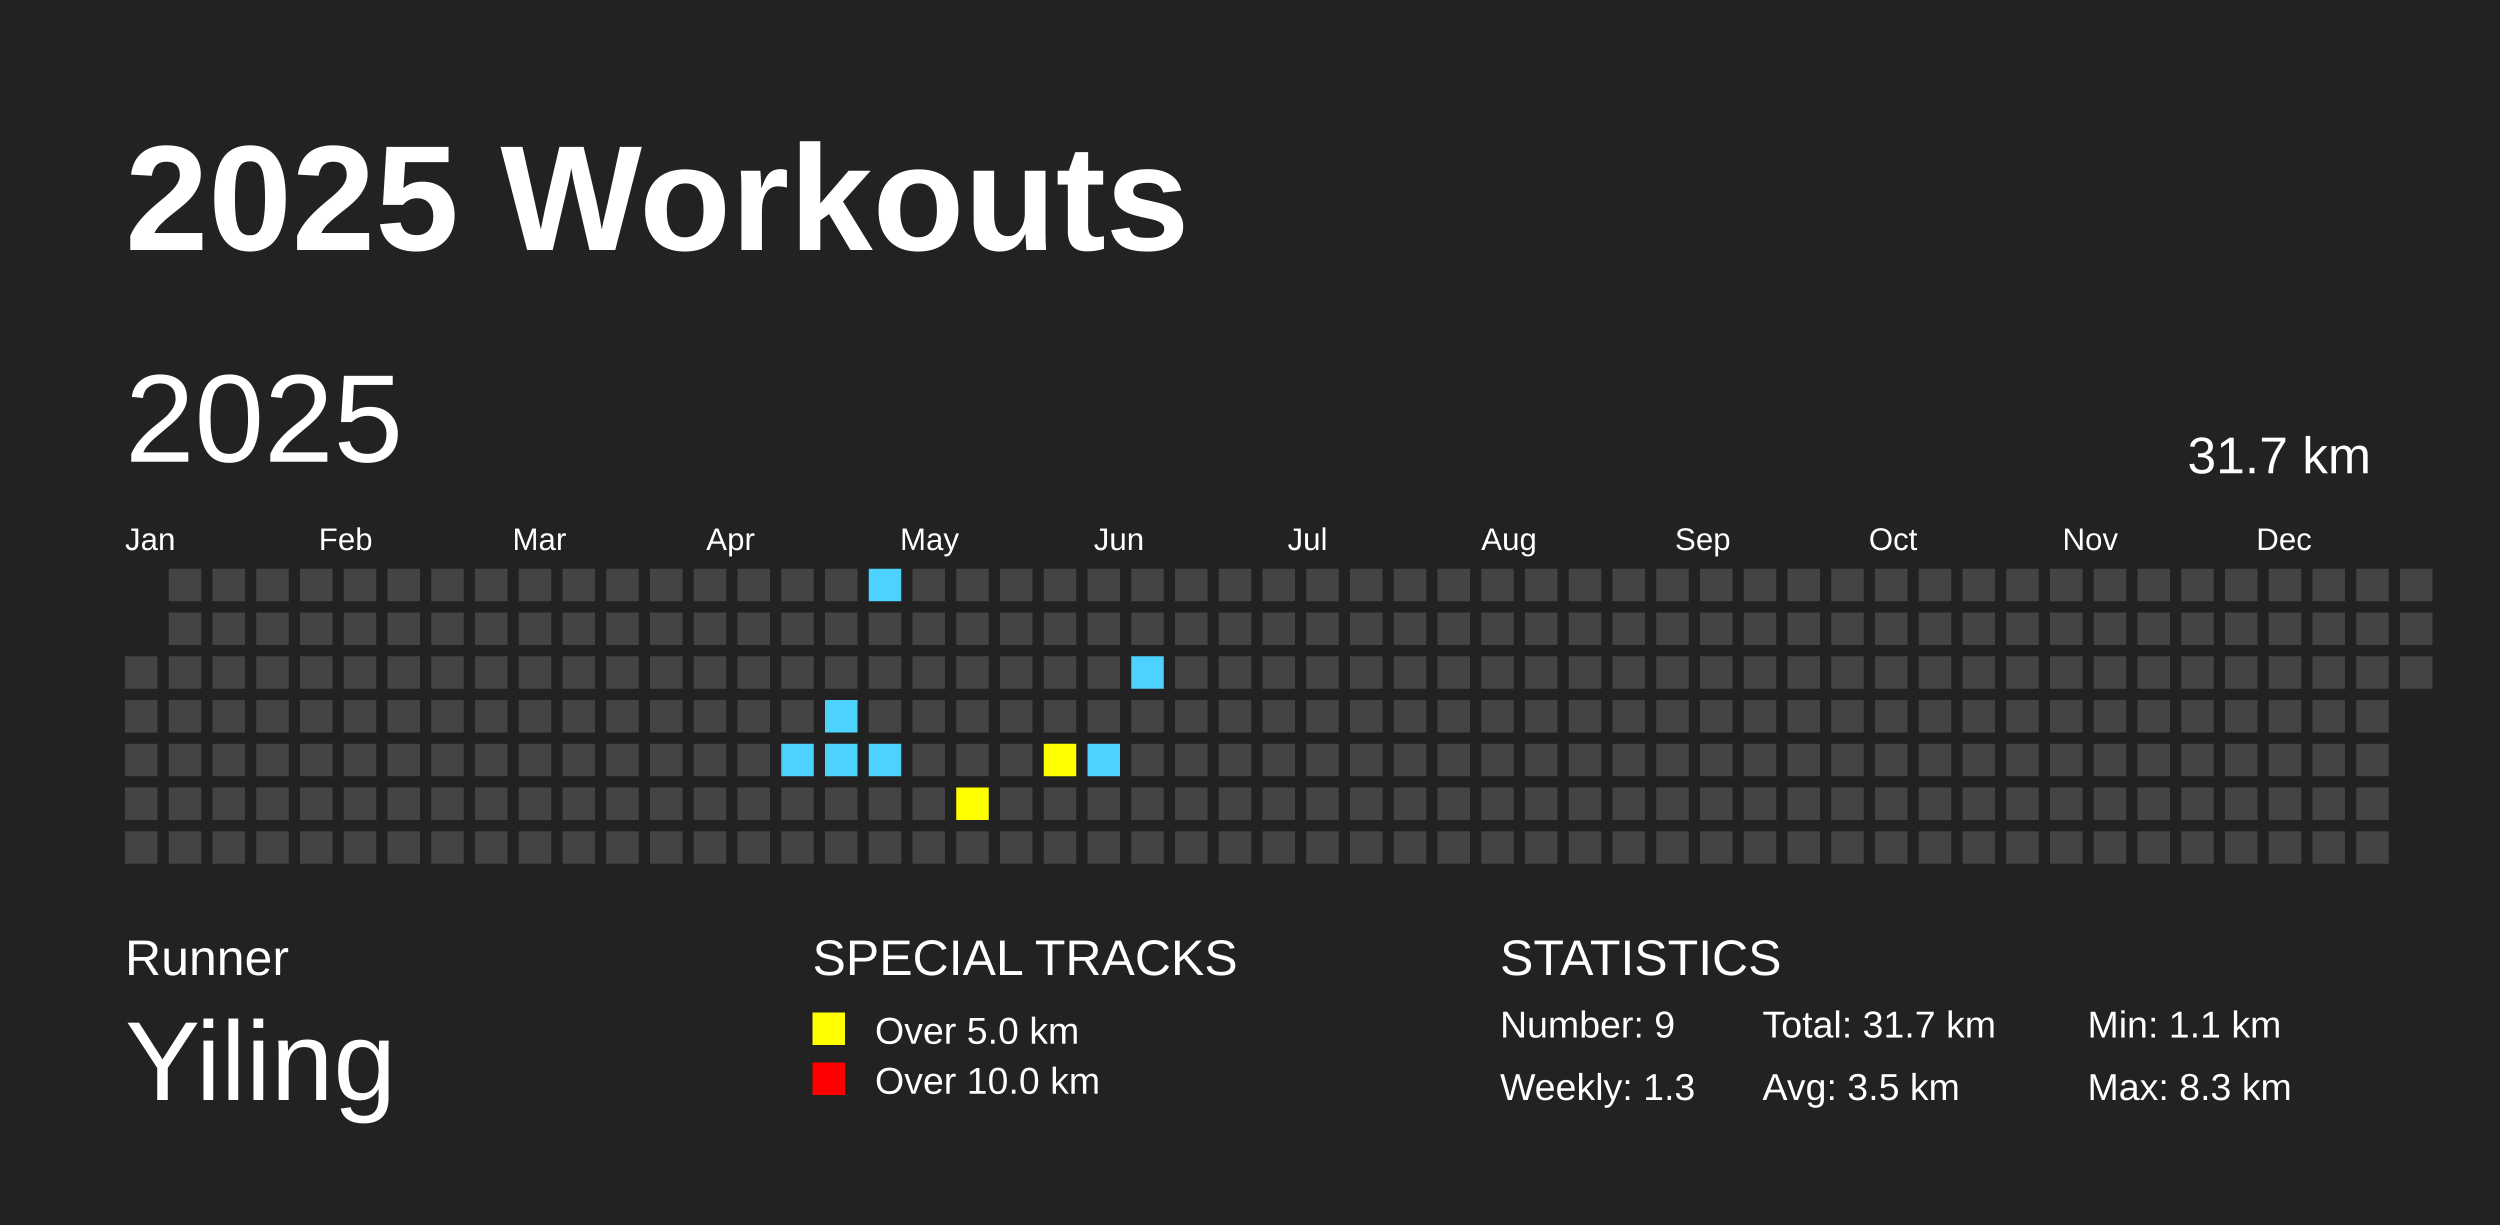
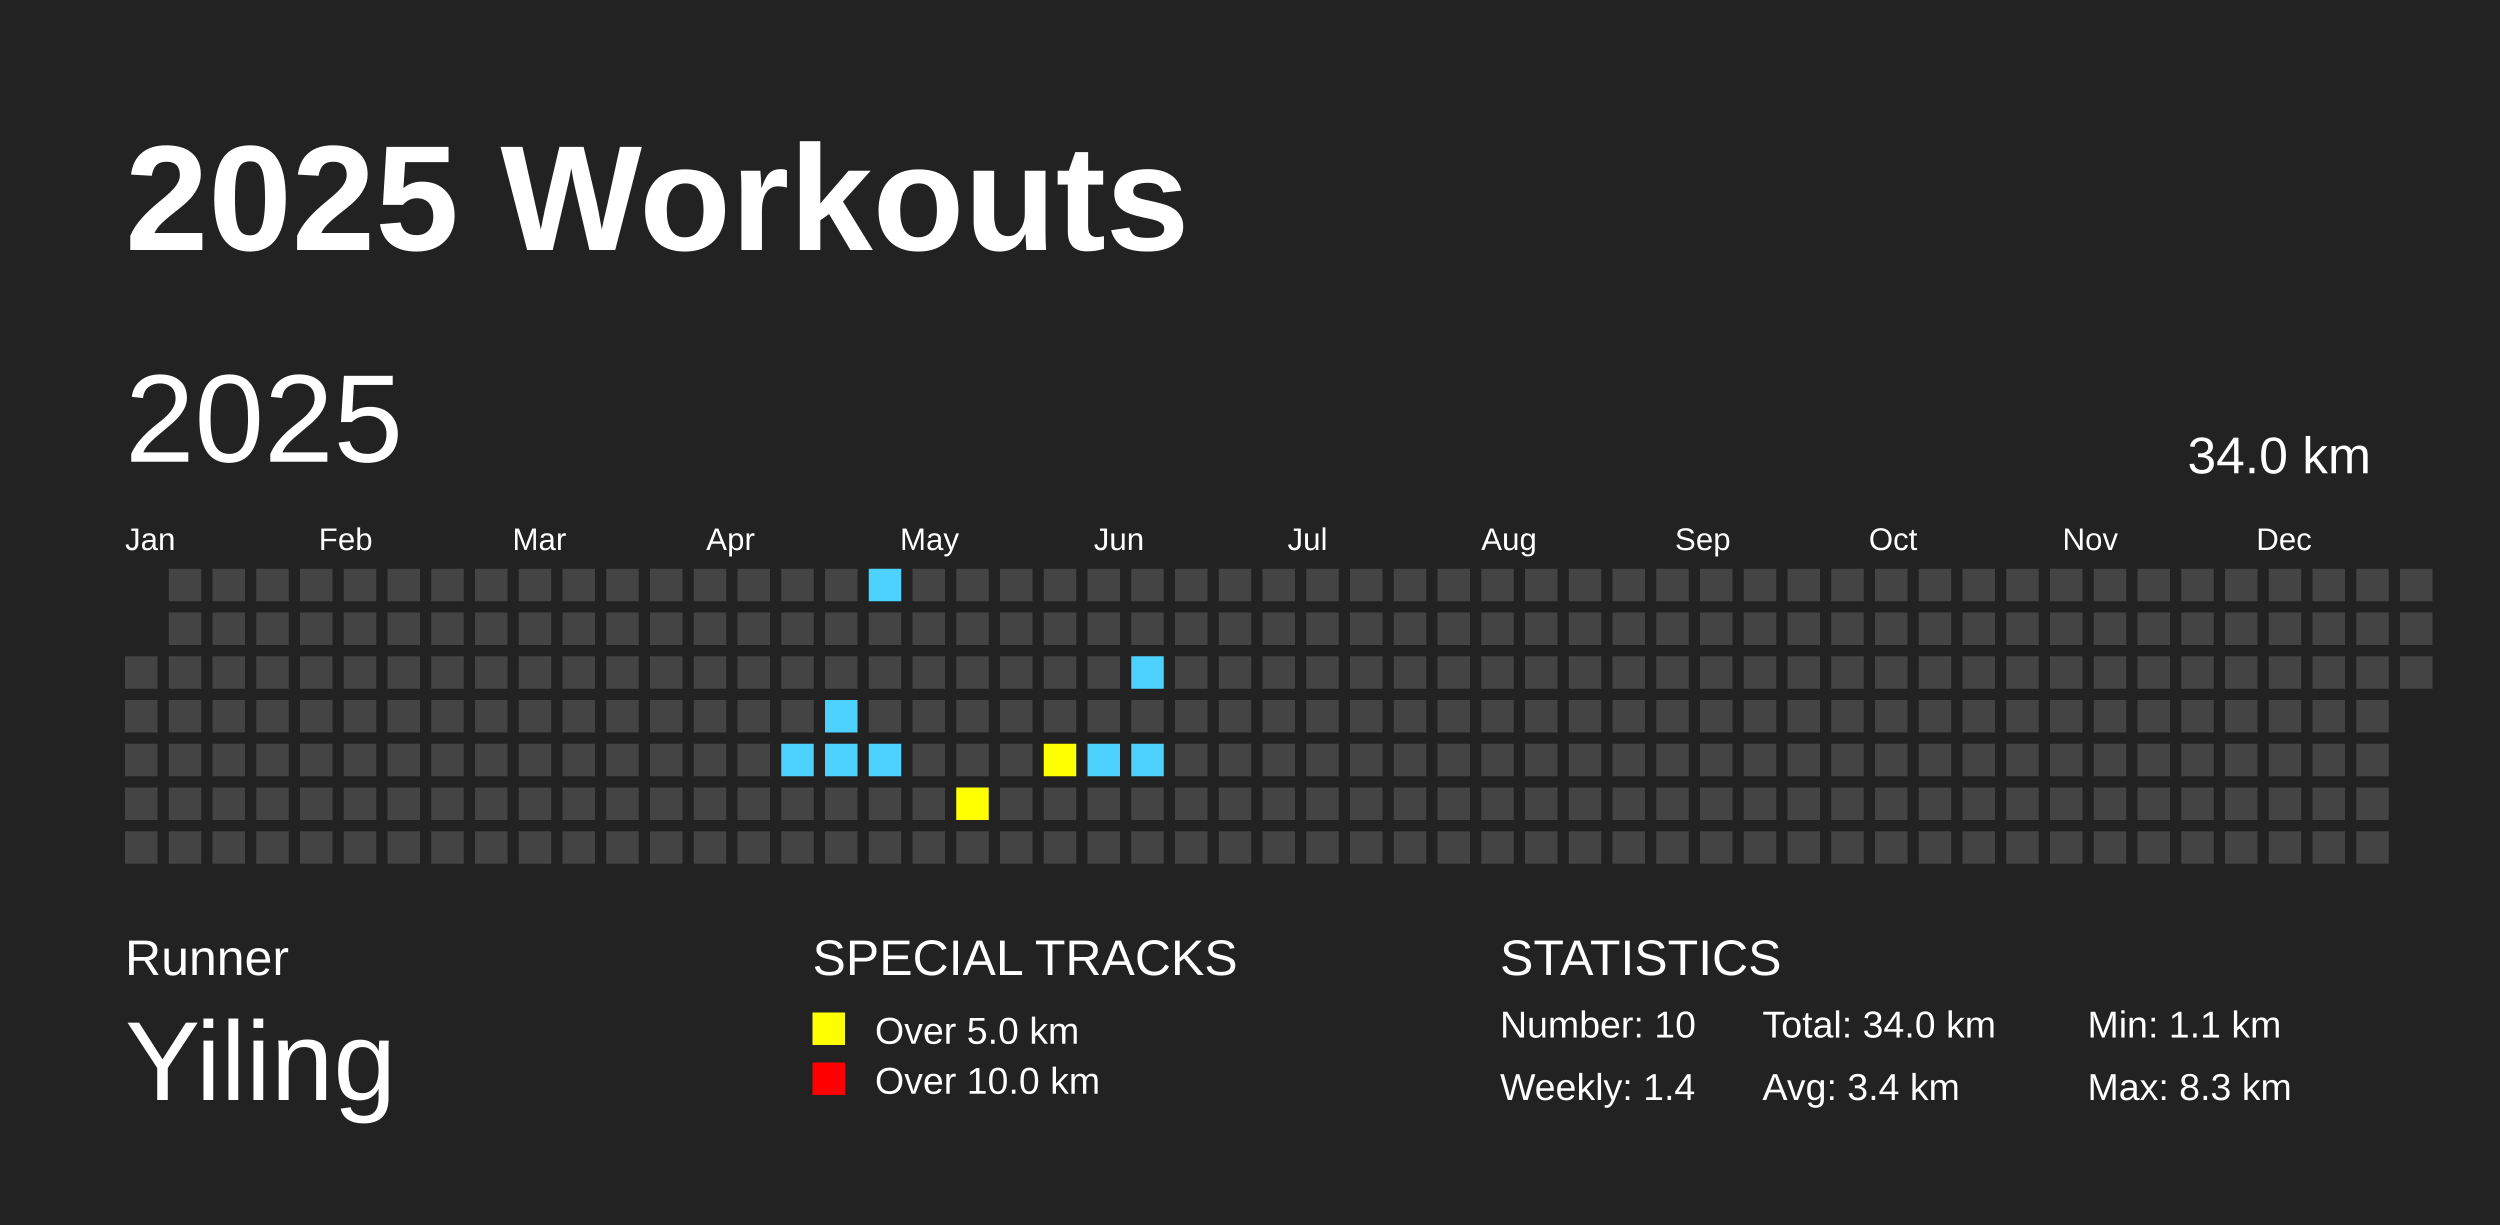
<svg xmlns="http://www.w3.org/2000/svg" baseProfile="full" height="98mm" version="1.1" viewBox="0,0,200,98" width="200mm">
  <defs />
  <rect fill="#222222" height="98" width="200" x="0" y="0" />
  <text fill="#FFFFFF" style="font-size:12px; font-family:Arial; font-weight:bold;" x="10" y="20">2025 Workouts</text>
  <text fill="#FFFFFF" style="font-size:4px; font-family:Arial" x="10" y="78">Runner</text>
  <text fill="#FFFFFF" style="font-size:9px; font-family:Arial" x="10" y="88">Yiling</text>
  <text fill="#FFFFFF" style="font-size:4px; font-family:Arial" x="65" y="78">SPECIAL TRACKS</text>
  <rect fill="yellow" height="2.6" width="2.6" x="65" y="81" />
  <text fill="#FFFFFF" style="font-size:3px; font-family:Arial" x="70" y="83.5">Over 5.0 km</text>
  <rect fill="red" height="2.6" width="2.6" x="65" y="85" />
  <text fill="#FFFFFF" style="font-size:3px; font-family:Arial" x="70" y="87.5">Over 10.0 km</text>
  <text fill="#FFFFFF" style="font-size:4px; font-family:Arial" x="120" y="78">STATISTICS</text>
-   <text fill="#FFFFFF" style="font-size:3px; font-family:Arial" x="120" y="83">Number: 9</text>
-   <text fill="#FFFFFF" style="font-size:3px; font-family:Arial" x="120" y="88">Weekly: 1.3</text>
-   <text fill="#FFFFFF" style="font-size:3px; font-family:Arial" x="141" y="83">Total: 31.7 km</text>
-   <text fill="#FFFFFF" style="font-size:3px; font-family:Arial" x="141" y="88">Avg: 3.5 km</text>
+   <text fill="#FFFFFF" style="font-size:3px; font-family:Arial" x="120" y="83">Number: 10</text>
+   <text fill="#FFFFFF" style="font-size:3px; font-family:Arial" x="120" y="88">Weekly: 1.4</text>
+   <text fill="#FFFFFF" style="font-size:3px; font-family:Arial" x="141" y="83">Total: 34.0 km</text>
+   <text fill="#FFFFFF" style="font-size:3px; font-family:Arial" x="141" y="88">Avg: 3.4 km</text>
  <text fill="#FFFFFF" style="font-size:3px; font-family:Arial" x="167" y="83">Min: 1.1 km</text>
  <text fill="#FFFFFF" style="font-size:3px; font-family:Arial" x="167" y="88">Max: 8.3 km</text>
  <text dominant-baseline="hanging" fill="#FFFFFF" style="font-size:10.0px; font-family:Arial;" x="10" y="30">2025</text>
-   <text dominant-baseline="hanging" fill="#FFFFFF" style="font-size:4.125px; font-family:Arial;" x="175" y="35">31.7 km</text>
+   <text dominant-baseline="hanging" fill="#FFFFFF" style="font-size:4.125px; font-family:Arial;" x="175" y="35">34.0 km</text>
  <text fill="#FFFFFF" style="font-size:2.5px; font-family:Arial" x="10.0" y="44">Jan</text>
  <text fill="#FFFFFF" style="font-size:2.5px; font-family:Arial" x="25.5" y="44">Feb</text>
  <text fill="#FFFFFF" style="font-size:2.5px; font-family:Arial" x="41.0" y="44">Mar</text>
  <text fill="#FFFFFF" style="font-size:2.5px; font-family:Arial" x="56.5" y="44">Apr</text>
  <text fill="#FFFFFF" style="font-size:2.5px; font-family:Arial" x="72.0" y="44">May</text>
  <text fill="#FFFFFF" style="font-size:2.5px; font-family:Arial" x="87.5" y="44">Jun</text>
  <text fill="#FFFFFF" style="font-size:2.5px; font-family:Arial" x="103.0" y="44">Jul</text>
  <text fill="#FFFFFF" style="font-size:2.5px; font-family:Arial" x="118.5" y="44">Aug</text>
  <text fill="#FFFFFF" style="font-size:2.5px; font-family:Arial" x="134.0" y="44">Sep</text>
  <text fill="#FFFFFF" style="font-size:2.5px; font-family:Arial" x="149.5" y="44">Oct</text>
  <text fill="#FFFFFF" style="font-size:2.5px; font-family:Arial" x="165.0" y="44">Nov</text>
  <text fill="#FFFFFF" style="font-size:2.5px; font-family:Arial" x="180.5" y="44">Dec</text>
  <rect fill="#444444" height="2.6" width="2.6" x="10.0" y="52.5" />
  <rect fill="#444444" height="2.6" width="2.6" x="10.0" y="56.0" />
  <rect fill="#444444" height="2.6" width="2.6" x="10.0" y="59.5" />
  <rect fill="#444444" height="2.6" width="2.6" x="10.0" y="63.0" />
  <rect fill="#444444" height="2.6" width="2.6" x="10.0" y="66.5" />
  <rect fill="#444444" height="2.6" width="2.6" x="13.5" y="45.5" />
  <rect fill="#444444" height="2.6" width="2.6" x="13.5" y="49.0" />
  <rect fill="#444444" height="2.6" width="2.6" x="13.5" y="52.5" />
  <rect fill="#444444" height="2.6" width="2.6" x="13.5" y="56.0" />
  <rect fill="#444444" height="2.6" width="2.6" x="13.5" y="59.5" />
  <rect fill="#444444" height="2.6" width="2.6" x="13.5" y="63.0" />
  <rect fill="#444444" height="2.6" width="2.6" x="13.5" y="66.5" />
  <rect fill="#444444" height="2.6" width="2.6" x="17.0" y="45.5" />
  <rect fill="#444444" height="2.6" width="2.6" x="17.0" y="49.0" />
  <rect fill="#444444" height="2.6" width="2.6" x="17.0" y="52.5" />
  <rect fill="#444444" height="2.6" width="2.6" x="17.0" y="56.0" />
  <rect fill="#444444" height="2.6" width="2.6" x="17.0" y="59.5" />
  <rect fill="#444444" height="2.6" width="2.6" x="17.0" y="63.0" />
  <rect fill="#444444" height="2.6" width="2.6" x="17.0" y="66.5" />
  <rect fill="#444444" height="2.6" width="2.6" x="20.5" y="45.5" />
  <rect fill="#444444" height="2.6" width="2.6" x="20.5" y="49.0" />
  <rect fill="#444444" height="2.6" width="2.6" x="20.5" y="52.5" />
  <rect fill="#444444" height="2.6" width="2.6" x="20.5" y="56.0" />
  <rect fill="#444444" height="2.6" width="2.6" x="20.5" y="59.5" />
  <rect fill="#444444" height="2.6" width="2.6" x="20.5" y="63.0" />
  <rect fill="#444444" height="2.6" width="2.6" x="20.5" y="66.5" />
  <rect fill="#444444" height="2.6" width="2.6" x="24.0" y="45.5" />
  <rect fill="#444444" height="2.6" width="2.6" x="24.0" y="49.0" />
  <rect fill="#444444" height="2.6" width="2.6" x="24.0" y="52.5" />
  <rect fill="#444444" height="2.6" width="2.6" x="24.0" y="56.0" />
  <rect fill="#444444" height="2.6" width="2.6" x="24.0" y="59.5" />
  <rect fill="#444444" height="2.6" width="2.6" x="24.0" y="63.0" />
  <rect fill="#444444" height="2.6" width="2.6" x="24.0" y="66.5" />
  <rect fill="#444444" height="2.6" width="2.6" x="27.5" y="45.5" />
  <rect fill="#444444" height="2.6" width="2.6" x="27.5" y="49.0" />
  <rect fill="#444444" height="2.6" width="2.6" x="27.5" y="52.5" />
  <rect fill="#444444" height="2.6" width="2.6" x="27.5" y="56.0" />
  <rect fill="#444444" height="2.6" width="2.6" x="27.5" y="59.5" />
  <rect fill="#444444" height="2.6" width="2.6" x="27.5" y="63.0" />
  <rect fill="#444444" height="2.6" width="2.6" x="27.5" y="66.5" />
  <rect fill="#444444" height="2.6" width="2.6" x="31.0" y="45.5" />
  <rect fill="#444444" height="2.6" width="2.6" x="31.0" y="49.0" />
  <rect fill="#444444" height="2.6" width="2.6" x="31.0" y="52.5" />
  <rect fill="#444444" height="2.6" width="2.6" x="31.0" y="56.0" />
  <rect fill="#444444" height="2.6" width="2.6" x="31.0" y="59.5" />
  <rect fill="#444444" height="2.6" width="2.6" x="31.0" y="63.0" />
  <rect fill="#444444" height="2.6" width="2.6" x="31.0" y="66.5" />
  <rect fill="#444444" height="2.6" width="2.6" x="34.5" y="45.5" />
  <rect fill="#444444" height="2.6" width="2.6" x="34.5" y="49.0" />
  <rect fill="#444444" height="2.6" width="2.6" x="34.5" y="52.5" />
  <rect fill="#444444" height="2.6" width="2.6" x="34.5" y="56.0" />
  <rect fill="#444444" height="2.6" width="2.6" x="34.5" y="59.5" />
  <rect fill="#444444" height="2.6" width="2.6" x="34.5" y="63.0" />
  <rect fill="#444444" height="2.6" width="2.6" x="34.5" y="66.5" />
  <rect fill="#444444" height="2.6" width="2.6" x="38.0" y="45.5" />
  <rect fill="#444444" height="2.6" width="2.6" x="38.0" y="49.0" />
  <rect fill="#444444" height="2.6" width="2.6" x="38.0" y="52.5" />
  <rect fill="#444444" height="2.6" width="2.6" x="38.0" y="56.0" />
  <rect fill="#444444" height="2.6" width="2.6" x="38.0" y="59.5" />
  <rect fill="#444444" height="2.6" width="2.6" x="38.0" y="63.0" />
  <rect fill="#444444" height="2.6" width="2.6" x="38.0" y="66.5" />
  <rect fill="#444444" height="2.6" width="2.6" x="41.5" y="45.5" />
  <rect fill="#444444" height="2.6" width="2.6" x="41.5" y="49.0" />
  <rect fill="#444444" height="2.6" width="2.6" x="41.5" y="52.5" />
  <rect fill="#444444" height="2.6" width="2.6" x="41.5" y="56.0" />
  <rect fill="#444444" height="2.6" width="2.6" x="41.5" y="59.5" />
  <rect fill="#444444" height="2.6" width="2.6" x="41.5" y="63.0" />
  <rect fill="#444444" height="2.6" width="2.6" x="41.5" y="66.5" />
  <rect fill="#444444" height="2.6" width="2.6" x="45.0" y="45.5" />
  <rect fill="#444444" height="2.6" width="2.6" x="45.0" y="49.0" />
  <rect fill="#444444" height="2.6" width="2.6" x="45.0" y="52.5" />
  <rect fill="#444444" height="2.6" width="2.6" x="45.0" y="56.0" />
  <rect fill="#444444" height="2.6" width="2.6" x="45.0" y="59.5" />
  <rect fill="#444444" height="2.6" width="2.6" x="45.0" y="63.0" />
  <rect fill="#444444" height="2.6" width="2.6" x="45.0" y="66.5" />
  <rect fill="#444444" height="2.6" width="2.6" x="48.5" y="45.5" />
  <rect fill="#444444" height="2.6" width="2.6" x="48.5" y="49.0" />
  <rect fill="#444444" height="2.6" width="2.6" x="48.5" y="52.5" />
  <rect fill="#444444" height="2.6" width="2.6" x="48.5" y="56.0" />
  <rect fill="#444444" height="2.6" width="2.6" x="48.5" y="59.5" />
  <rect fill="#444444" height="2.6" width="2.6" x="48.5" y="63.0" />
  <rect fill="#444444" height="2.6" width="2.6" x="48.5" y="66.5" />
  <rect fill="#444444" height="2.6" width="2.6" x="52.0" y="45.5" />
  <rect fill="#444444" height="2.6" width="2.6" x="52.0" y="49.0" />
  <rect fill="#444444" height="2.6" width="2.6" x="52.0" y="52.5" />
  <rect fill="#444444" height="2.6" width="2.6" x="52.0" y="56.0" />
  <rect fill="#444444" height="2.6" width="2.6" x="52.0" y="59.5" />
  <rect fill="#444444" height="2.6" width="2.6" x="52.0" y="63.0" />
  <rect fill="#444444" height="2.6" width="2.6" x="52.0" y="66.5" />
  <rect fill="#444444" height="2.6" width="2.6" x="55.5" y="45.5" />
  <rect fill="#444444" height="2.6" width="2.6" x="55.5" y="49.0" />
  <rect fill="#444444" height="2.6" width="2.6" x="55.5" y="52.5" />
  <rect fill="#444444" height="2.6" width="2.6" x="55.5" y="56.0" />
  <rect fill="#444444" height="2.6" width="2.6" x="55.5" y="59.5" />
  <rect fill="#444444" height="2.6" width="2.6" x="55.5" y="63.0" />
  <rect fill="#444444" height="2.6" width="2.6" x="55.5" y="66.5" />
  <rect fill="#444444" height="2.6" width="2.6" x="59.0" y="45.5" />
  <rect fill="#444444" height="2.6" width="2.6" x="59.0" y="49.0" />
  <rect fill="#444444" height="2.6" width="2.6" x="59.0" y="52.5" />
  <rect fill="#444444" height="2.6" width="2.6" x="59.0" y="56.0" />
  <rect fill="#444444" height="2.6" width="2.6" x="59.0" y="59.5" />
  <rect fill="#444444" height="2.6" width="2.6" x="59.0" y="63.0" />
  <rect fill="#444444" height="2.6" width="2.6" x="59.0" y="66.5" />
  <rect fill="#444444" height="2.6" width="2.6" x="62.5" y="45.5" />
  <rect fill="#444444" height="2.6" width="2.6" x="62.5" y="49.0" />
  <rect fill="#444444" height="2.6" width="2.6" x="62.5" y="52.5" />
  <rect fill="#444444" height="2.6" width="2.6" x="62.5" y="56.0" />
  <rect fill="#4DD2FF" height="2.6" width="2.6" x="62.5" y="59.5" />
  <rect fill="#444444" height="2.6" width="2.6" x="62.5" y="63.0" />
  <rect fill="#444444" height="2.6" width="2.6" x="62.5" y="66.5" />
  <rect fill="#444444" height="2.6" width="2.6" x="66.0" y="45.5" />
  <rect fill="#444444" height="2.6" width="2.6" x="66.0" y="49.0" />
  <rect fill="#444444" height="2.6" width="2.6" x="66.0" y="52.5" />
  <rect fill="#4DD2FF" height="2.6" width="2.6" x="66.0" y="56.0" />
  <rect fill="#4DD2FF" height="2.6" width="2.6" x="66.0" y="59.5" />
  <rect fill="#444444" height="2.6" width="2.6" x="66.0" y="63.0" />
  <rect fill="#444444" height="2.6" width="2.6" x="66.0" y="66.5" />
  <rect fill="#4DD2FF" height="2.6" width="2.6" x="69.5" y="45.5" />
  <rect fill="#444444" height="2.6" width="2.6" x="69.5" y="49.0" />
  <rect fill="#444444" height="2.6" width="2.6" x="69.5" y="52.5" />
  <rect fill="#444444" height="2.6" width="2.6" x="69.5" y="56.0" />
  <rect fill="#4DD2FF" height="2.6" width="2.6" x="69.5" y="59.5" />
  <rect fill="#444444" height="2.6" width="2.6" x="69.5" y="63.0" />
  <rect fill="#444444" height="2.6" width="2.6" x="69.5" y="66.5" />
  <rect fill="#444444" height="2.6" width="2.6" x="73.0" y="45.5" />
  <rect fill="#444444" height="2.6" width="2.6" x="73.0" y="49.0" />
  <rect fill="#444444" height="2.6" width="2.6" x="73.0" y="52.5" />
  <rect fill="#444444" height="2.6" width="2.6" x="73.0" y="56.0" />
  <rect fill="#444444" height="2.6" width="2.6" x="73.0" y="59.5" />
  <rect fill="#444444" height="2.6" width="2.6" x="73.0" y="63.0" />
  <rect fill="#444444" height="2.6" width="2.6" x="73.0" y="66.5" />
  <rect fill="#444444" height="2.6" width="2.6" x="76.5" y="45.5" />
  <rect fill="#444444" height="2.6" width="2.6" x="76.5" y="49.0" />
  <rect fill="#444444" height="2.6" width="2.6" x="76.5" y="52.5" />
  <rect fill="#444444" height="2.6" width="2.6" x="76.5" y="56.0" />
  <rect fill="#444444" height="2.6" width="2.6" x="76.5" y="59.5" />
  <rect fill="yellow" height="2.6" width="2.6" x="76.5" y="63.0" />
  <rect fill="#444444" height="2.6" width="2.6" x="76.5" y="66.5" />
  <rect fill="#444444" height="2.6" width="2.6" x="80.0" y="45.5" />
  <rect fill="#444444" height="2.6" width="2.6" x="80.0" y="49.0" />
  <rect fill="#444444" height="2.6" width="2.6" x="80.0" y="52.5" />
  <rect fill="#444444" height="2.6" width="2.6" x="80.0" y="56.0" />
  <rect fill="#444444" height="2.6" width="2.6" x="80.0" y="59.5" />
  <rect fill="#444444" height="2.6" width="2.6" x="80.0" y="63.0" />
  <rect fill="#444444" height="2.6" width="2.6" x="80.0" y="66.5" />
  <rect fill="#444444" height="2.6" width="2.6" x="83.5" y="45.5" />
  <rect fill="#444444" height="2.6" width="2.6" x="83.5" y="49.0" />
  <rect fill="#444444" height="2.6" width="2.6" x="83.5" y="52.5" />
  <rect fill="#444444" height="2.6" width="2.6" x="83.5" y="56.0" />
  <rect fill="yellow" height="2.6" width="2.6" x="83.5" y="59.5" />
  <rect fill="#444444" height="2.6" width="2.6" x="83.5" y="63.0" />
  <rect fill="#444444" height="2.6" width="2.6" x="83.5" y="66.5" />
  <rect fill="#444444" height="2.6" width="2.6" x="87.0" y="45.5" />
  <rect fill="#444444" height="2.6" width="2.6" x="87.0" y="49.0" />
  <rect fill="#444444" height="2.6" width="2.6" x="87.0" y="52.5" />
  <rect fill="#444444" height="2.6" width="2.6" x="87.0" y="56.0" />
  <rect fill="#4DD2FF" height="2.6" width="2.6" x="87.0" y="59.5" />
  <rect fill="#444444" height="2.6" width="2.6" x="87.0" y="63.0" />
  <rect fill="#444444" height="2.6" width="2.6" x="87.0" y="66.5" />
  <rect fill="#444444" height="2.6" width="2.6" x="90.5" y="45.5" />
  <rect fill="#444444" height="2.6" width="2.6" x="90.5" y="49.0" />
  <rect fill="#4DD2FF" height="2.6" width="2.6" x="90.5" y="52.5" />
  <rect fill="#444444" height="2.6" width="2.6" x="90.5" y="56.0" />
-   <rect fill="#444444" height="2.6" width="2.6" x="90.5" y="59.5" />
+   <rect fill="#4DD2FF" height="2.6" width="2.6" x="90.5" y="59.5" />
  <rect fill="#444444" height="2.6" width="2.6" x="90.5" y="63.0" />
  <rect fill="#444444" height="2.6" width="2.6" x="90.5" y="66.5" />
  <rect fill="#444444" height="2.6" width="2.6" x="94.0" y="45.5" />
  <rect fill="#444444" height="2.6" width="2.6" x="94.0" y="49.0" />
  <rect fill="#444444" height="2.6" width="2.6" x="94.0" y="52.5" />
  <rect fill="#444444" height="2.6" width="2.6" x="94.0" y="56.0" />
  <rect fill="#444444" height="2.6" width="2.6" x="94.0" y="59.5" />
  <rect fill="#444444" height="2.6" width="2.6" x="94.0" y="63.0" />
  <rect fill="#444444" height="2.6" width="2.6" x="94.0" y="66.5" />
  <rect fill="#444444" height="2.6" width="2.6" x="97.5" y="45.5" />
  <rect fill="#444444" height="2.6" width="2.6" x="97.5" y="49.0" />
  <rect fill="#444444" height="2.6" width="2.6" x="97.5" y="52.5" />
  <rect fill="#444444" height="2.6" width="2.6" x="97.5" y="56.0" />
  <rect fill="#444444" height="2.6" width="2.6" x="97.5" y="59.5" />
  <rect fill="#444444" height="2.6" width="2.6" x="97.5" y="63.0" />
  <rect fill="#444444" height="2.6" width="2.6" x="97.5" y="66.5" />
  <rect fill="#444444" height="2.6" width="2.6" x="101.0" y="45.5" />
  <rect fill="#444444" height="2.6" width="2.6" x="101.0" y="49.0" />
  <rect fill="#444444" height="2.6" width="2.6" x="101.0" y="52.5" />
  <rect fill="#444444" height="2.6" width="2.6" x="101.0" y="56.0" />
  <rect fill="#444444" height="2.6" width="2.6" x="101.0" y="59.5" />
  <rect fill="#444444" height="2.6" width="2.6" x="101.0" y="63.0" />
  <rect fill="#444444" height="2.6" width="2.6" x="101.0" y="66.5" />
  <rect fill="#444444" height="2.6" width="2.6" x="104.5" y="45.5" />
  <rect fill="#444444" height="2.6" width="2.6" x="104.5" y="49.0" />
  <rect fill="#444444" height="2.6" width="2.6" x="104.5" y="52.5" />
  <rect fill="#444444" height="2.6" width="2.6" x="104.5" y="56.0" />
  <rect fill="#444444" height="2.6" width="2.6" x="104.5" y="59.5" />
  <rect fill="#444444" height="2.6" width="2.6" x="104.5" y="63.0" />
  <rect fill="#444444" height="2.6" width="2.6" x="104.5" y="66.5" />
  <rect fill="#444444" height="2.6" width="2.6" x="108.0" y="45.5" />
  <rect fill="#444444" height="2.6" width="2.6" x="108.0" y="49.0" />
  <rect fill="#444444" height="2.6" width="2.6" x="108.0" y="52.5" />
  <rect fill="#444444" height="2.6" width="2.6" x="108.0" y="56.0" />
  <rect fill="#444444" height="2.6" width="2.6" x="108.0" y="59.5" />
  <rect fill="#444444" height="2.6" width="2.6" x="108.0" y="63.0" />
  <rect fill="#444444" height="2.6" width="2.6" x="108.0" y="66.5" />
  <rect fill="#444444" height="2.6" width="2.6" x="111.5" y="45.5" />
  <rect fill="#444444" height="2.6" width="2.6" x="111.5" y="49.0" />
  <rect fill="#444444" height="2.6" width="2.6" x="111.5" y="52.5" />
  <rect fill="#444444" height="2.6" width="2.6" x="111.5" y="56.0" />
  <rect fill="#444444" height="2.6" width="2.6" x="111.5" y="59.5" />
  <rect fill="#444444" height="2.6" width="2.6" x="111.5" y="63.0" />
  <rect fill="#444444" height="2.6" width="2.6" x="111.5" y="66.5" />
  <rect fill="#444444" height="2.6" width="2.6" x="115.0" y="45.5" />
  <rect fill="#444444" height="2.6" width="2.6" x="115.0" y="49.0" />
  <rect fill="#444444" height="2.6" width="2.6" x="115.0" y="52.5" />
  <rect fill="#444444" height="2.6" width="2.6" x="115.0" y="56.0" />
  <rect fill="#444444" height="2.6" width="2.6" x="115.0" y="59.5" />
  <rect fill="#444444" height="2.6" width="2.6" x="115.0" y="63.0" />
  <rect fill="#444444" height="2.6" width="2.6" x="115.0" y="66.5" />
  <rect fill="#444444" height="2.6" width="2.6" x="118.5" y="45.5" />
  <rect fill="#444444" height="2.6" width="2.6" x="118.5" y="49.0" />
  <rect fill="#444444" height="2.6" width="2.6" x="118.5" y="52.5" />
  <rect fill="#444444" height="2.6" width="2.6" x="118.5" y="56.0" />
  <rect fill="#444444" height="2.6" width="2.6" x="118.5" y="59.5" />
  <rect fill="#444444" height="2.6" width="2.6" x="118.5" y="63.0" />
  <rect fill="#444444" height="2.6" width="2.6" x="118.5" y="66.5" />
  <rect fill="#444444" height="2.6" width="2.6" x="122.0" y="45.5" />
  <rect fill="#444444" height="2.6" width="2.6" x="122.0" y="49.0" />
  <rect fill="#444444" height="2.6" width="2.6" x="122.0" y="52.5" />
  <rect fill="#444444" height="2.6" width="2.6" x="122.0" y="56.0" />
  <rect fill="#444444" height="2.6" width="2.6" x="122.0" y="59.5" />
  <rect fill="#444444" height="2.6" width="2.6" x="122.0" y="63.0" />
  <rect fill="#444444" height="2.6" width="2.6" x="122.0" y="66.5" />
  <rect fill="#444444" height="2.6" width="2.6" x="125.5" y="45.5" />
  <rect fill="#444444" height="2.6" width="2.6" x="125.5" y="49.0" />
  <rect fill="#444444" height="2.6" width="2.6" x="125.5" y="52.5" />
  <rect fill="#444444" height="2.6" width="2.6" x="125.5" y="56.0" />
  <rect fill="#444444" height="2.6" width="2.6" x="125.5" y="59.5" />
  <rect fill="#444444" height="2.6" width="2.6" x="125.5" y="63.0" />
  <rect fill="#444444" height="2.6" width="2.6" x="125.5" y="66.5" />
  <rect fill="#444444" height="2.6" width="2.6" x="129.0" y="45.5" />
  <rect fill="#444444" height="2.6" width="2.6" x="129.0" y="49.0" />
  <rect fill="#444444" height="2.6" width="2.6" x="129.0" y="52.5" />
  <rect fill="#444444" height="2.6" width="2.6" x="129.0" y="56.0" />
  <rect fill="#444444" height="2.6" width="2.6" x="129.0" y="59.5" />
  <rect fill="#444444" height="2.6" width="2.6" x="129.0" y="63.0" />
  <rect fill="#444444" height="2.6" width="2.6" x="129.0" y="66.5" />
  <rect fill="#444444" height="2.6" width="2.6" x="132.5" y="45.5" />
  <rect fill="#444444" height="2.6" width="2.6" x="132.5" y="49.0" />
  <rect fill="#444444" height="2.6" width="2.6" x="132.5" y="52.5" />
  <rect fill="#444444" height="2.6" width="2.6" x="132.5" y="56.0" />
  <rect fill="#444444" height="2.6" width="2.6" x="132.5" y="59.5" />
  <rect fill="#444444" height="2.6" width="2.6" x="132.5" y="63.0" />
  <rect fill="#444444" height="2.6" width="2.6" x="132.5" y="66.5" />
  <rect fill="#444444" height="2.6" width="2.6" x="136.0" y="45.5" />
  <rect fill="#444444" height="2.6" width="2.6" x="136.0" y="49.0" />
  <rect fill="#444444" height="2.6" width="2.6" x="136.0" y="52.5" />
  <rect fill="#444444" height="2.6" width="2.6" x="136.0" y="56.0" />
  <rect fill="#444444" height="2.6" width="2.6" x="136.0" y="59.5" />
  <rect fill="#444444" height="2.6" width="2.6" x="136.0" y="63.0" />
  <rect fill="#444444" height="2.6" width="2.6" x="136.0" y="66.5" />
  <rect fill="#444444" height="2.6" width="2.6" x="139.5" y="45.5" />
  <rect fill="#444444" height="2.6" width="2.6" x="139.5" y="49.0" />
  <rect fill="#444444" height="2.6" width="2.6" x="139.5" y="52.5" />
  <rect fill="#444444" height="2.6" width="2.6" x="139.5" y="56.0" />
  <rect fill="#444444" height="2.6" width="2.6" x="139.5" y="59.5" />
  <rect fill="#444444" height="2.6" width="2.6" x="139.5" y="63.0" />
  <rect fill="#444444" height="2.6" width="2.6" x="139.5" y="66.5" />
  <rect fill="#444444" height="2.6" width="2.6" x="143.0" y="45.5" />
  <rect fill="#444444" height="2.6" width="2.6" x="143.0" y="49.0" />
  <rect fill="#444444" height="2.6" width="2.6" x="143.0" y="52.5" />
  <rect fill="#444444" height="2.6" width="2.6" x="143.0" y="56.0" />
  <rect fill="#444444" height="2.6" width="2.6" x="143.0" y="59.5" />
  <rect fill="#444444" height="2.6" width="2.6" x="143.0" y="63.0" />
  <rect fill="#444444" height="2.6" width="2.6" x="143.0" y="66.5" />
  <rect fill="#444444" height="2.6" width="2.6" x="146.5" y="45.5" />
  <rect fill="#444444" height="2.6" width="2.6" x="146.5" y="49.0" />
  <rect fill="#444444" height="2.6" width="2.6" x="146.5" y="52.5" />
  <rect fill="#444444" height="2.6" width="2.6" x="146.5" y="56.0" />
  <rect fill="#444444" height="2.6" width="2.6" x="146.5" y="59.5" />
  <rect fill="#444444" height="2.6" width="2.6" x="146.5" y="63.0" />
  <rect fill="#444444" height="2.6" width="2.6" x="146.5" y="66.5" />
  <rect fill="#444444" height="2.6" width="2.6" x="150.0" y="45.5" />
  <rect fill="#444444" height="2.6" width="2.6" x="150.0" y="49.0" />
  <rect fill="#444444" height="2.6" width="2.6" x="150.0" y="52.5" />
  <rect fill="#444444" height="2.6" width="2.6" x="150.0" y="56.0" />
  <rect fill="#444444" height="2.6" width="2.6" x="150.0" y="59.5" />
  <rect fill="#444444" height="2.6" width="2.6" x="150.0" y="63.0" />
  <rect fill="#444444" height="2.6" width="2.6" x="150.0" y="66.5" />
  <rect fill="#444444" height="2.6" width="2.6" x="153.5" y="45.5" />
  <rect fill="#444444" height="2.6" width="2.6" x="153.5" y="49.0" />
  <rect fill="#444444" height="2.6" width="2.6" x="153.5" y="52.5" />
  <rect fill="#444444" height="2.6" width="2.6" x="153.5" y="56.0" />
  <rect fill="#444444" height="2.6" width="2.6" x="153.5" y="59.5" />
  <rect fill="#444444" height="2.6" width="2.6" x="153.5" y="63.0" />
  <rect fill="#444444" height="2.6" width="2.6" x="153.5" y="66.5" />
  <rect fill="#444444" height="2.6" width="2.6" x="157.0" y="45.5" />
  <rect fill="#444444" height="2.6" width="2.6" x="157.0" y="49.0" />
  <rect fill="#444444" height="2.6" width="2.6" x="157.0" y="52.5" />
  <rect fill="#444444" height="2.6" width="2.6" x="157.0" y="56.0" />
  <rect fill="#444444" height="2.6" width="2.6" x="157.0" y="59.5" />
  <rect fill="#444444" height="2.6" width="2.6" x="157.0" y="63.0" />
  <rect fill="#444444" height="2.6" width="2.6" x="157.0" y="66.5" />
  <rect fill="#444444" height="2.6" width="2.6" x="160.5" y="45.5" />
  <rect fill="#444444" height="2.6" width="2.6" x="160.5" y="49.0" />
  <rect fill="#444444" height="2.6" width="2.6" x="160.5" y="52.5" />
  <rect fill="#444444" height="2.6" width="2.6" x="160.5" y="56.0" />
  <rect fill="#444444" height="2.6" width="2.6" x="160.5" y="59.5" />
  <rect fill="#444444" height="2.6" width="2.6" x="160.5" y="63.0" />
  <rect fill="#444444" height="2.6" width="2.6" x="160.5" y="66.5" />
  <rect fill="#444444" height="2.6" width="2.6" x="164.0" y="45.5" />
  <rect fill="#444444" height="2.6" width="2.6" x="164.0" y="49.0" />
  <rect fill="#444444" height="2.6" width="2.6" x="164.0" y="52.5" />
  <rect fill="#444444" height="2.6" width="2.6" x="164.0" y="56.0" />
  <rect fill="#444444" height="2.6" width="2.6" x="164.0" y="59.5" />
  <rect fill="#444444" height="2.6" width="2.6" x="164.0" y="63.0" />
  <rect fill="#444444" height="2.6" width="2.6" x="164.0" y="66.5" />
  <rect fill="#444444" height="2.6" width="2.6" x="167.5" y="45.5" />
  <rect fill="#444444" height="2.6" width="2.6" x="167.5" y="49.0" />
  <rect fill="#444444" height="2.6" width="2.6" x="167.5" y="52.5" />
  <rect fill="#444444" height="2.6" width="2.6" x="167.5" y="56.0" />
  <rect fill="#444444" height="2.6" width="2.6" x="167.5" y="59.5" />
  <rect fill="#444444" height="2.6" width="2.6" x="167.5" y="63.0" />
  <rect fill="#444444" height="2.6" width="2.6" x="167.5" y="66.5" />
  <rect fill="#444444" height="2.6" width="2.6" x="171.0" y="45.5" />
  <rect fill="#444444" height="2.6" width="2.6" x="171.0" y="49.0" />
  <rect fill="#444444" height="2.6" width="2.6" x="171.0" y="52.5" />
  <rect fill="#444444" height="2.6" width="2.6" x="171.0" y="56.0" />
  <rect fill="#444444" height="2.6" width="2.6" x="171.0" y="59.5" />
  <rect fill="#444444" height="2.6" width="2.6" x="171.0" y="63.0" />
  <rect fill="#444444" height="2.6" width="2.6" x="171.0" y="66.5" />
  <rect fill="#444444" height="2.6" width="2.6" x="174.5" y="45.5" />
  <rect fill="#444444" height="2.6" width="2.6" x="174.5" y="49.0" />
  <rect fill="#444444" height="2.6" width="2.6" x="174.5" y="52.5" />
  <rect fill="#444444" height="2.6" width="2.6" x="174.5" y="56.0" />
  <rect fill="#444444" height="2.6" width="2.6" x="174.5" y="59.5" />
  <rect fill="#444444" height="2.6" width="2.6" x="174.5" y="63.0" />
  <rect fill="#444444" height="2.6" width="2.6" x="174.5" y="66.5" />
  <rect fill="#444444" height="2.6" width="2.6" x="178.0" y="45.5" />
  <rect fill="#444444" height="2.6" width="2.6" x="178.0" y="49.0" />
  <rect fill="#444444" height="2.6" width="2.6" x="178.0" y="52.5" />
  <rect fill="#444444" height="2.6" width="2.6" x="178.0" y="56.0" />
  <rect fill="#444444" height="2.6" width="2.6" x="178.0" y="59.5" />
  <rect fill="#444444" height="2.6" width="2.6" x="178.0" y="63.0" />
  <rect fill="#444444" height="2.6" width="2.6" x="178.0" y="66.5" />
  <rect fill="#444444" height="2.6" width="2.6" x="181.5" y="45.5" />
  <rect fill="#444444" height="2.6" width="2.6" x="181.5" y="49.0" />
  <rect fill="#444444" height="2.6" width="2.6" x="181.5" y="52.5" />
  <rect fill="#444444" height="2.6" width="2.6" x="181.5" y="56.0" />
  <rect fill="#444444" height="2.6" width="2.6" x="181.5" y="59.5" />
  <rect fill="#444444" height="2.6" width="2.6" x="181.5" y="63.0" />
  <rect fill="#444444" height="2.6" width="2.6" x="181.5" y="66.5" />
  <rect fill="#444444" height="2.6" width="2.6" x="185.0" y="45.5" />
  <rect fill="#444444" height="2.6" width="2.6" x="185.0" y="49.0" />
  <rect fill="#444444" height="2.6" width="2.6" x="185.0" y="52.5" />
  <rect fill="#444444" height="2.6" width="2.6" x="185.0" y="56.0" />
  <rect fill="#444444" height="2.6" width="2.6" x="185.0" y="59.5" />
  <rect fill="#444444" height="2.6" width="2.6" x="185.0" y="63.0" />
  <rect fill="#444444" height="2.6" width="2.6" x="185.0" y="66.5" />
  <rect fill="#444444" height="2.6" width="2.6" x="188.5" y="45.5" />
  <rect fill="#444444" height="2.6" width="2.6" x="188.5" y="49.0" />
  <rect fill="#444444" height="2.6" width="2.6" x="188.5" y="52.5" />
  <rect fill="#444444" height="2.6" width="2.6" x="188.5" y="56.0" />
  <rect fill="#444444" height="2.6" width="2.6" x="188.5" y="59.5" />
  <rect fill="#444444" height="2.6" width="2.6" x="188.5" y="63.0" />
  <rect fill="#444444" height="2.6" width="2.6" x="188.5" y="66.5" />
  <rect fill="#444444" height="2.6" width="2.6" x="192.0" y="45.5" />
  <rect fill="#444444" height="2.6" width="2.6" x="192.0" y="49.0" />
  <rect fill="#444444" height="2.6" width="2.6" x="192.0" y="52.5" />
</svg>
